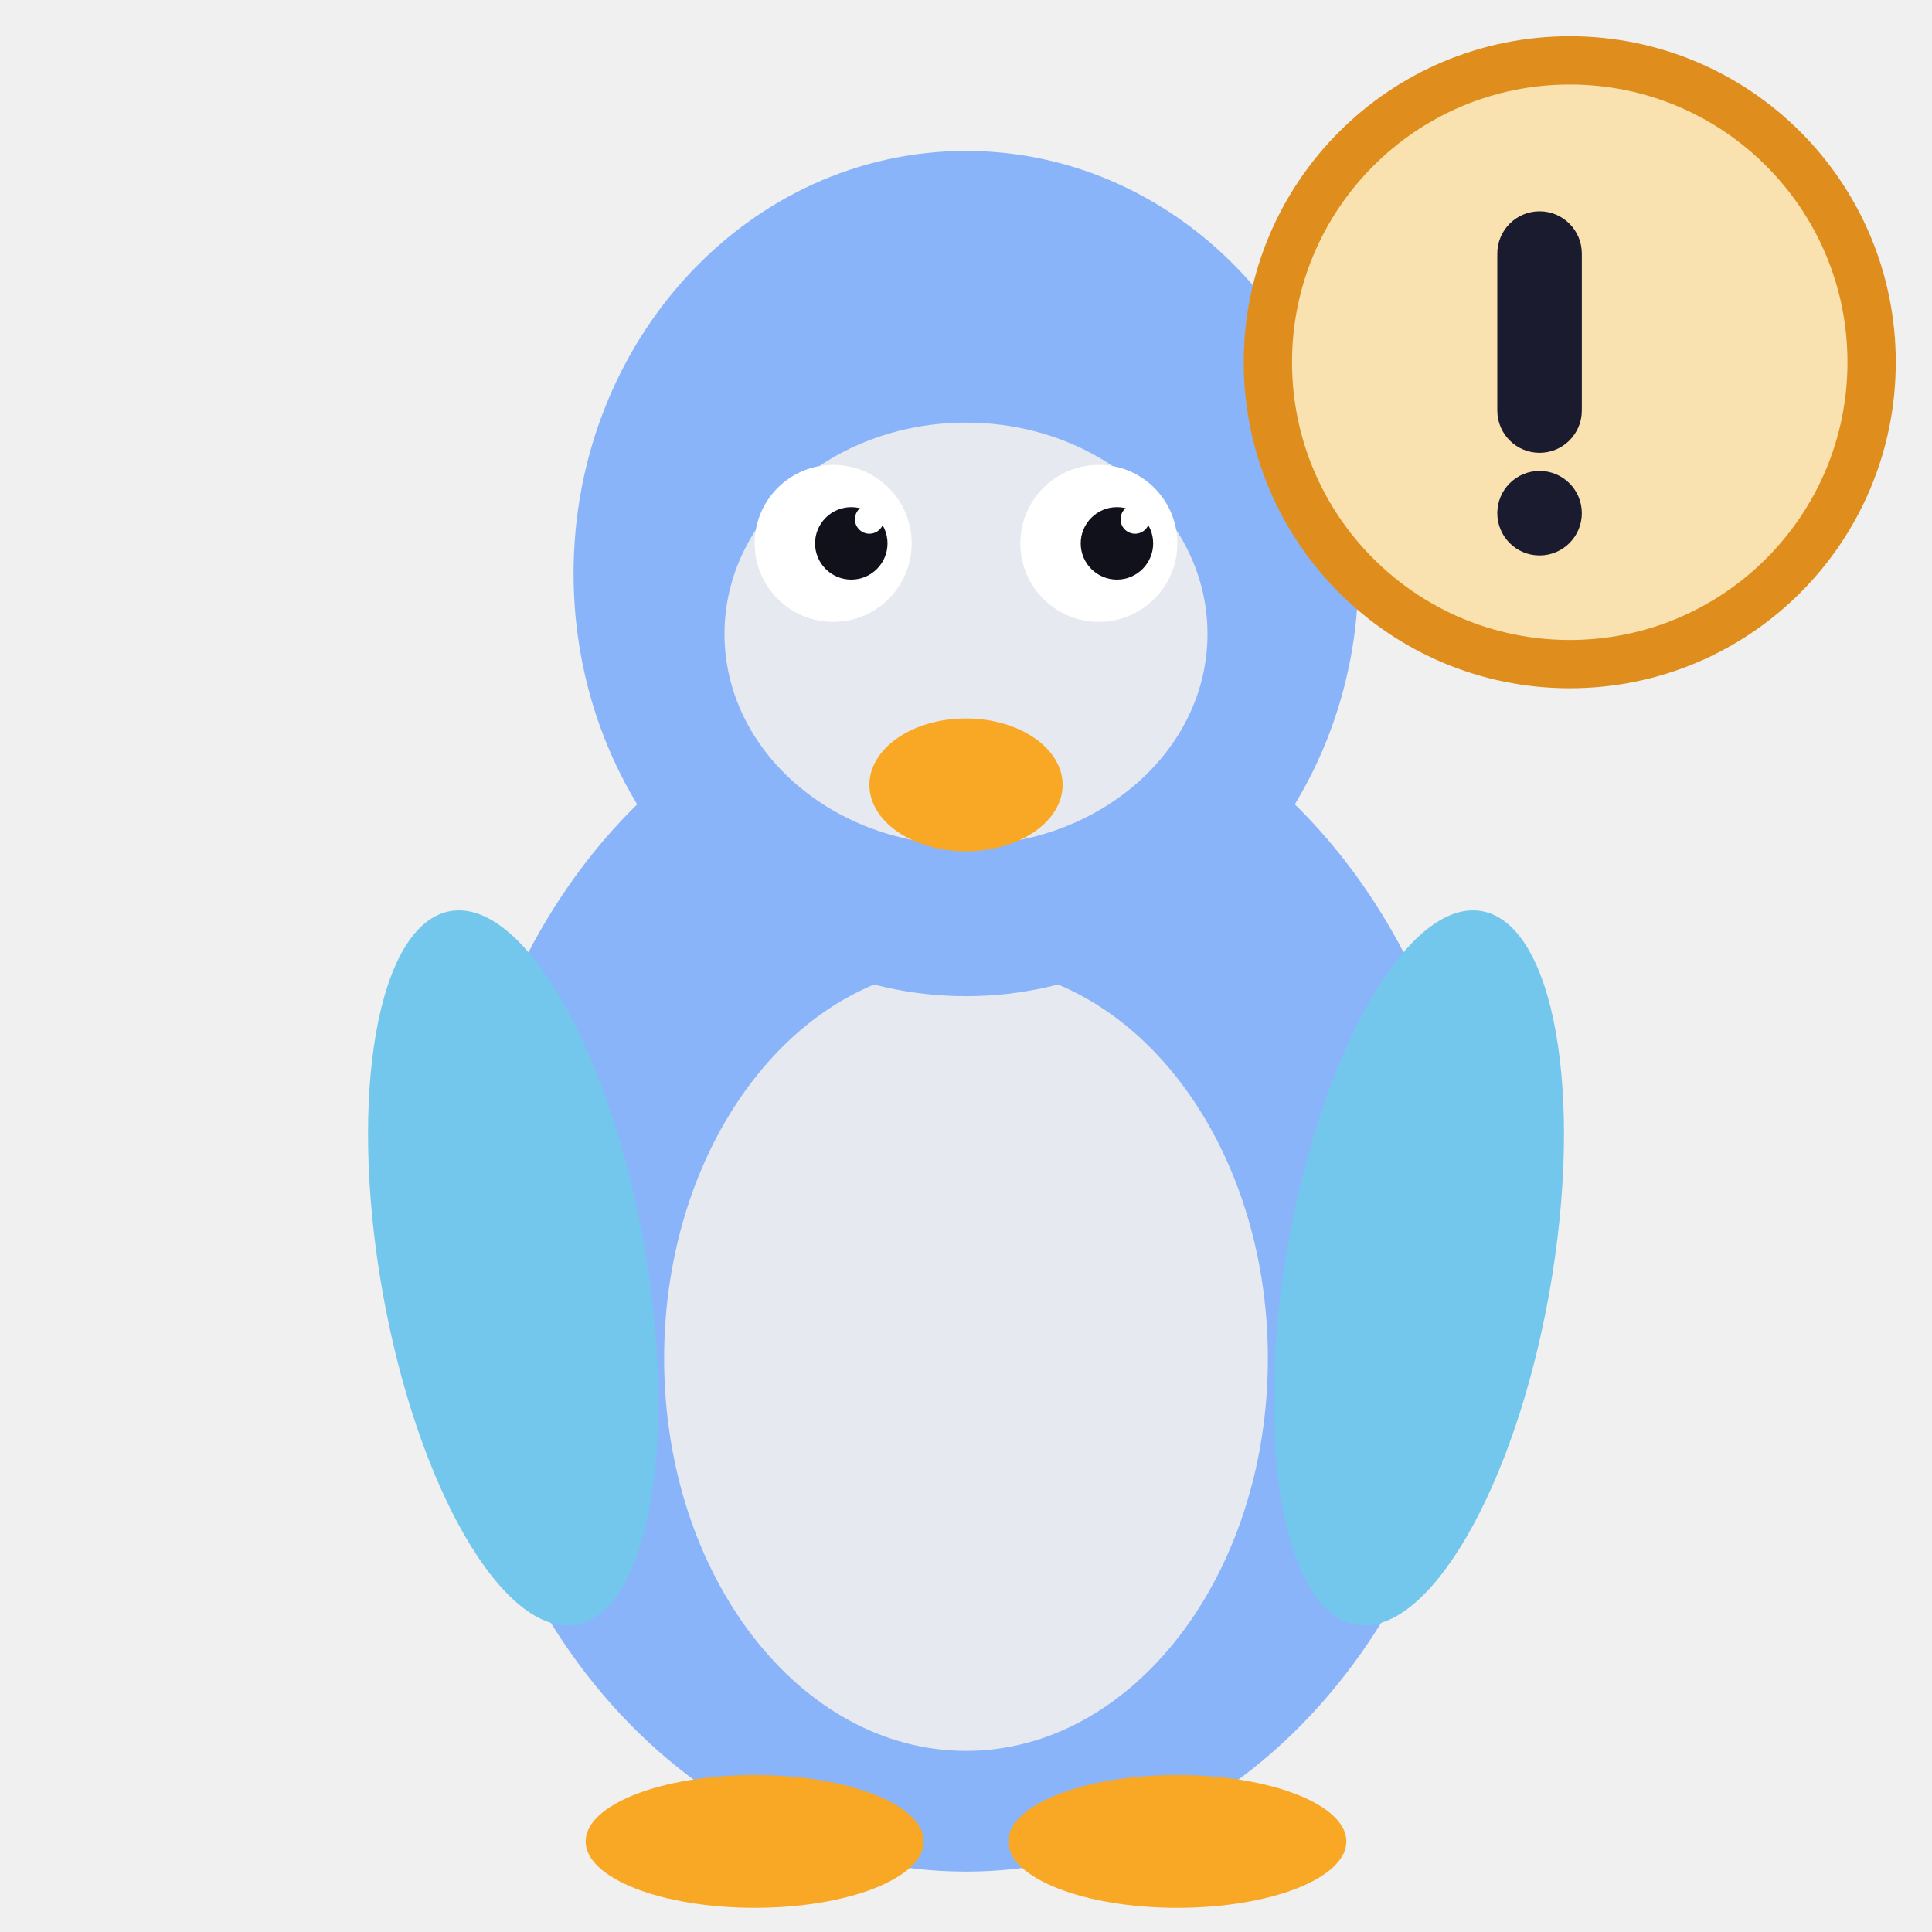
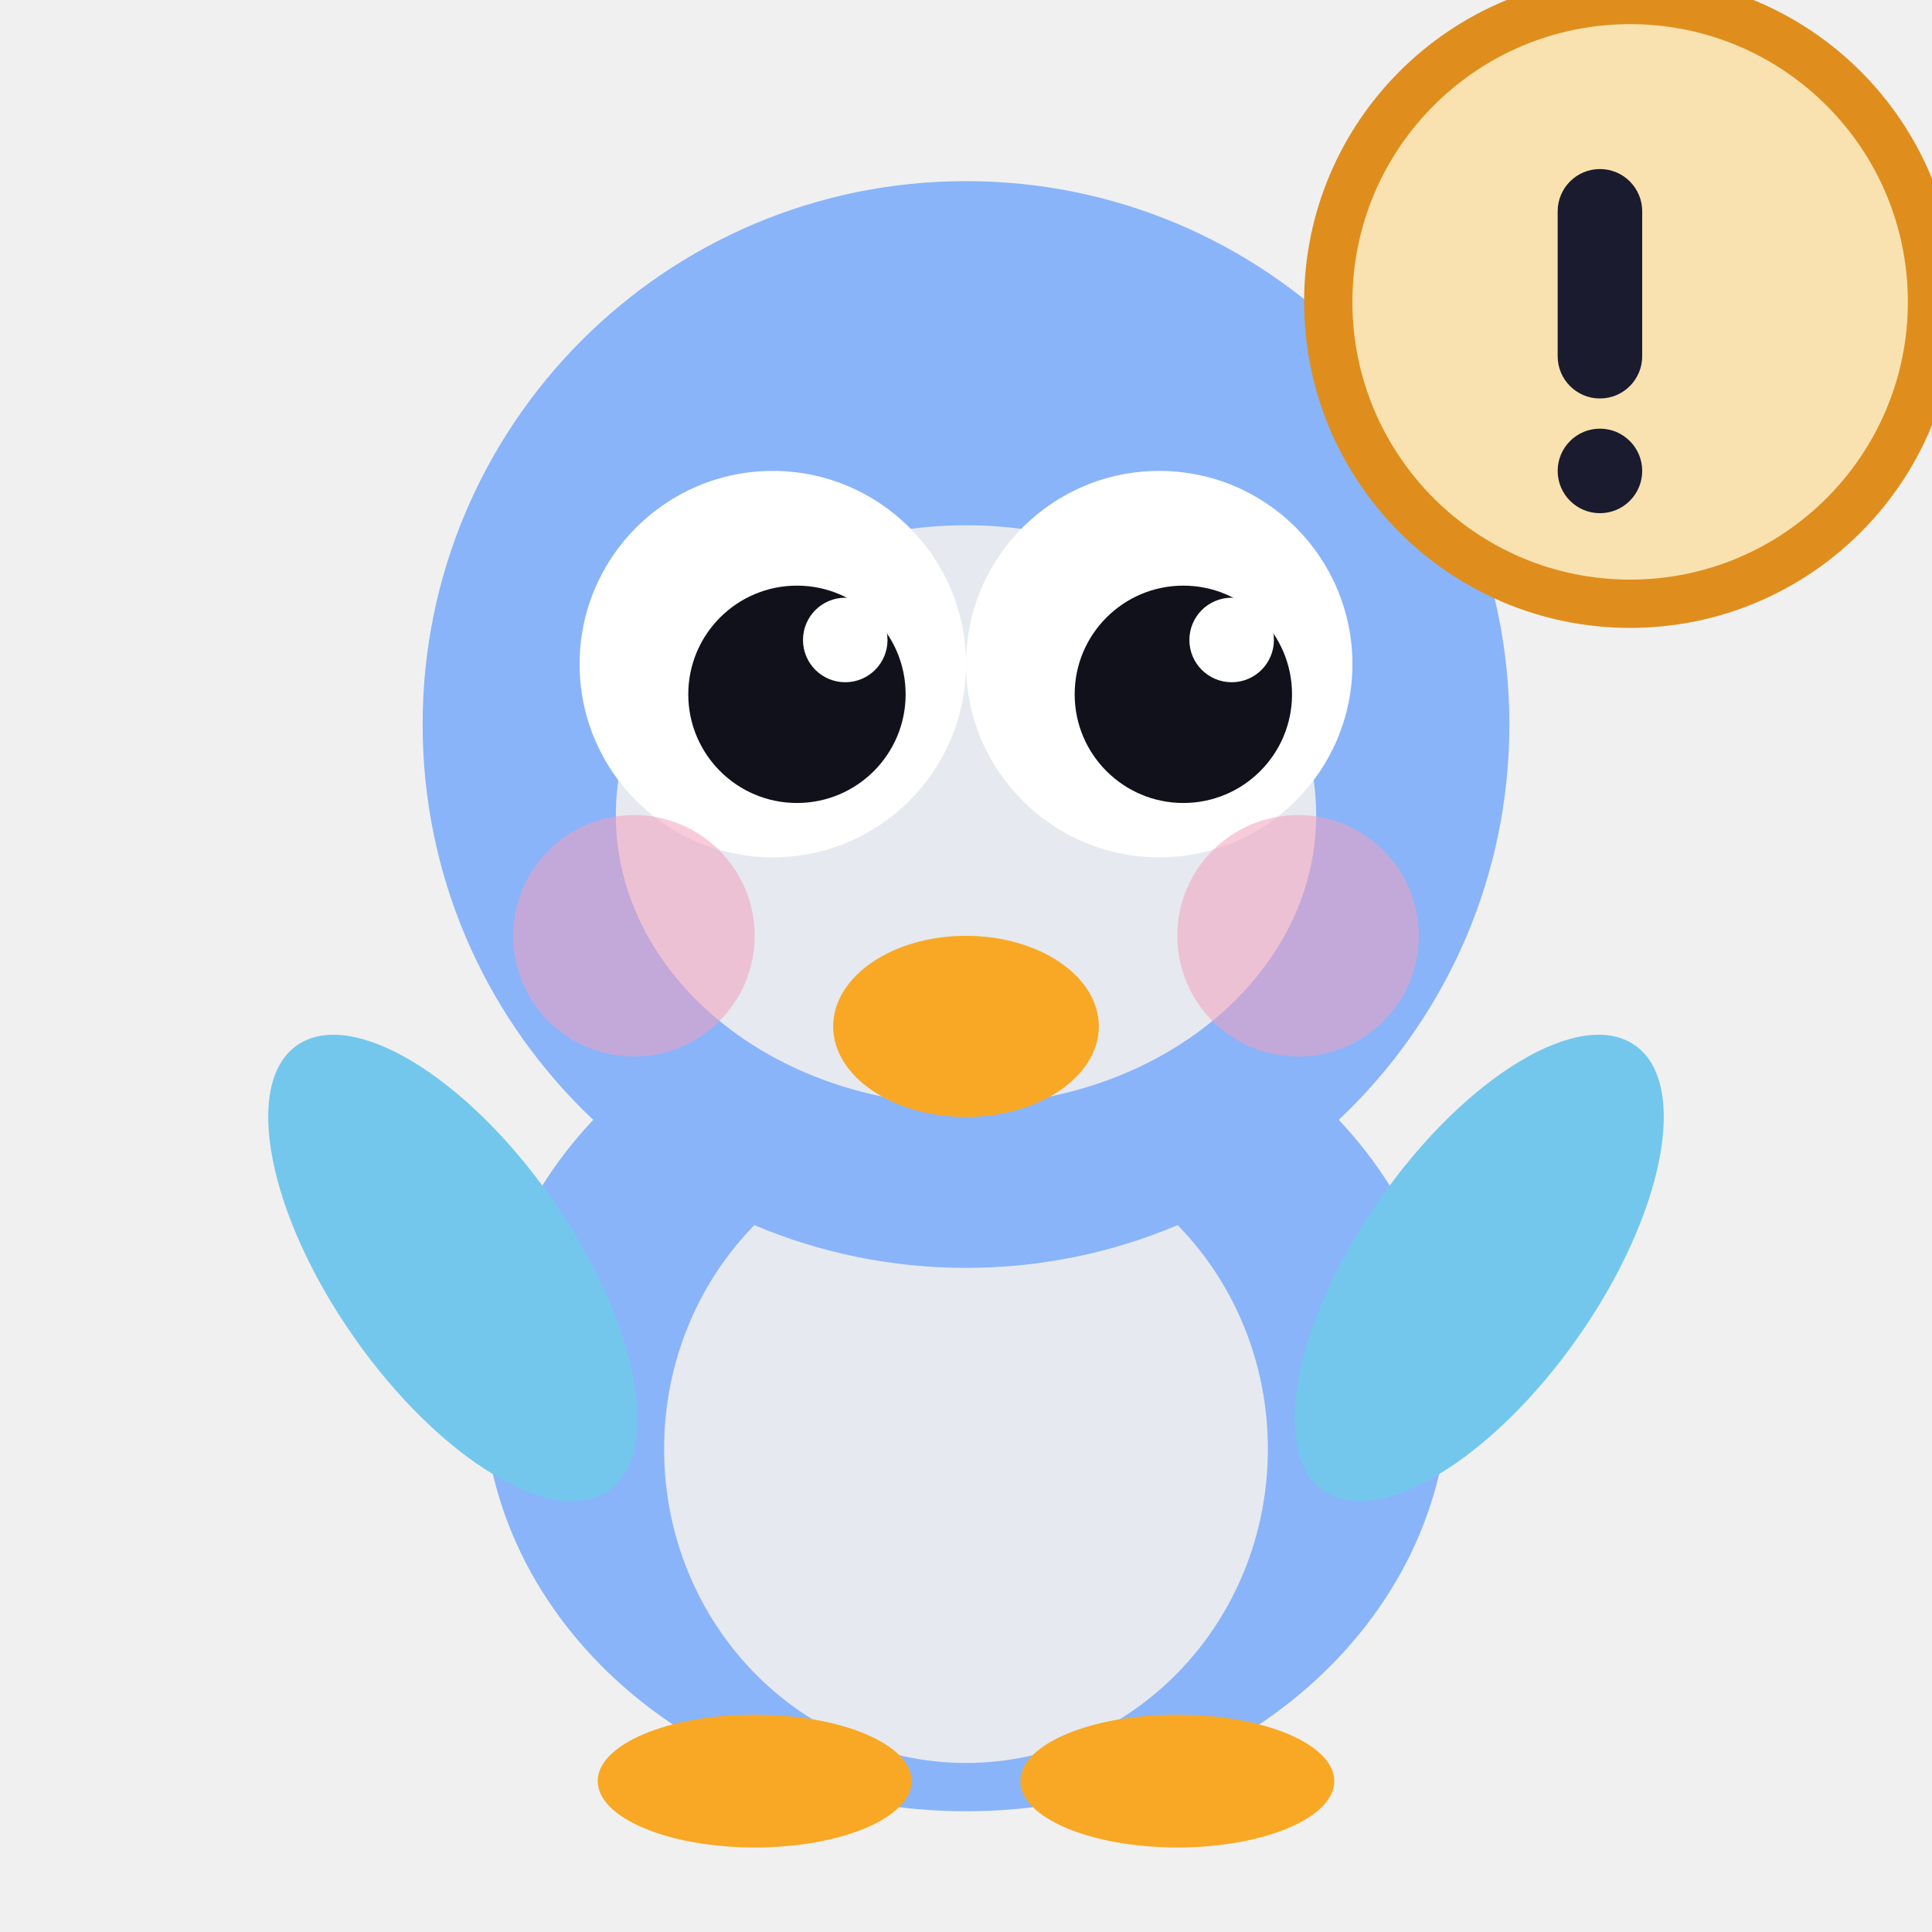
<svg xmlns="http://www.w3.org/2000/svg" viewBox="0 0 32 32">
-   <ellipse cx="16" cy="21" rx="8.5" ry="10" fill="#89b4fa" />
-   <ellipse cx="16" cy="22.5" rx="5" ry="6.5" fill="#e6e9ef" />
-   <ellipse cx="16" cy="9.5" rx="6.5" ry="7" fill="#89b4fa" />
-   <ellipse cx="16" cy="10.5" rx="4" ry="3.5" fill="#e6e9ef" />
-   <circle cx="13.8" cy="9" r="1.3" fill="#ffffff" />
-   <circle cx="18.2" cy="9" r="1.3" fill="#ffffff" />
-   <circle cx="14.1" cy="9" r="0.6" fill="#11111b" />
-   <circle cx="18.5" cy="9" r="0.6" fill="#11111b" />
-   <circle cx="14.4" cy="8.6" r="0.24" fill="white" />
-   <circle cx="18.8" cy="8.6" r="0.24" fill="white" />
-   <ellipse cx="16" cy="13" rx="1.6" ry="1.1" fill="#f9a825" />
-   <ellipse cx="8.5" cy="21" rx="2.2" ry="6" fill="#74c7ec" transform="rotate(-10 8.5 21)" />
-   <ellipse cx="23.5" cy="21" rx="2.2" ry="6" fill="#74c7ec" transform="rotate(10 23.5 21)" />
-   <ellipse cx="12.5" cy="30.5" rx="2.8" ry="1.1" fill="#f9a825" />
-   <ellipse cx="19.5" cy="30.5" rx="2.8" ry="1.1" fill="#f9a825" />
-   <circle cx="26" cy="6" r="5" fill="#f9e2af" stroke="#df8e1d" stroke-width="0.8" />
-   <rect x="24.8" y="3.5" width="1.4" height="4" rx="0.7" fill="#1a1b2e" />
-   <circle cx="25.5" cy="8.5" r="0.7" fill="#1a1b2e" />
+   <ellipse cx="16" cy="23" rx="8" ry="7" fill="#89b4fa" />
+   <ellipse cx="16" cy="24" rx="5" ry="5.2" fill="#e6e9ef" />
+   <ellipse cx="7.5" cy="21" rx="2" ry="4.5" fill="#74c7ec" transform="rotate(-35 7.5 21)" />
+   <ellipse cx="24.5" cy="21" rx="2" ry="4.5" fill="#74c7ec" transform="rotate(35 24.5 21)" />
+   <circle cx="16" cy="12" r="9" fill="#89b4fa" />
+   <ellipse cx="16" cy="13.5" rx="5.8" ry="4.8" fill="#e6e9ef" />
+   <circle cx="12.8" cy="11" r="3.2" fill="white" />
+   <circle cx="19.2" cy="11" r="3.2" fill="white" />
+   <circle cx="13.2" cy="11.5" r="1.8" fill="#11111b" />
+   <circle cx="19.6" cy="11.5" r="1.8" fill="#11111b" />
+   <circle cx="14.0" cy="10.6" r="0.7" fill="white" />
+   <circle cx="20.4" cy="10.6" r="0.7" fill="white" />
+   <circle cx="10.5" cy="15.5" r="2" fill="#f2a0be" opacity="0.55" />
+   <circle cx="21.5" cy="15.5" r="2" fill="#f2a0be" opacity="0.55" />
+   <ellipse cx="16" cy="17" rx="2.2" ry="1.5" fill="#f9a825" />
+   <ellipse cx="12.5" cy="29.5" rx="2.6" ry="1.1" fill="#f9a825" />
+   <ellipse cx="19.5" cy="29.5" rx="2.6" ry="1.1" fill="#f9a825" />
+   <circle cx="27" cy="5" r="5" fill="#f9e2af" stroke="#df8e1d" stroke-width="0.8" />
+   <rect x="25.8" y="2.8" width="1.4" height="3.8" rx="0.7" fill="#1a1b2e" />
+   <circle cx="26.5" cy="7.8" r="0.7" fill="#1a1b2e" />
</svg>
